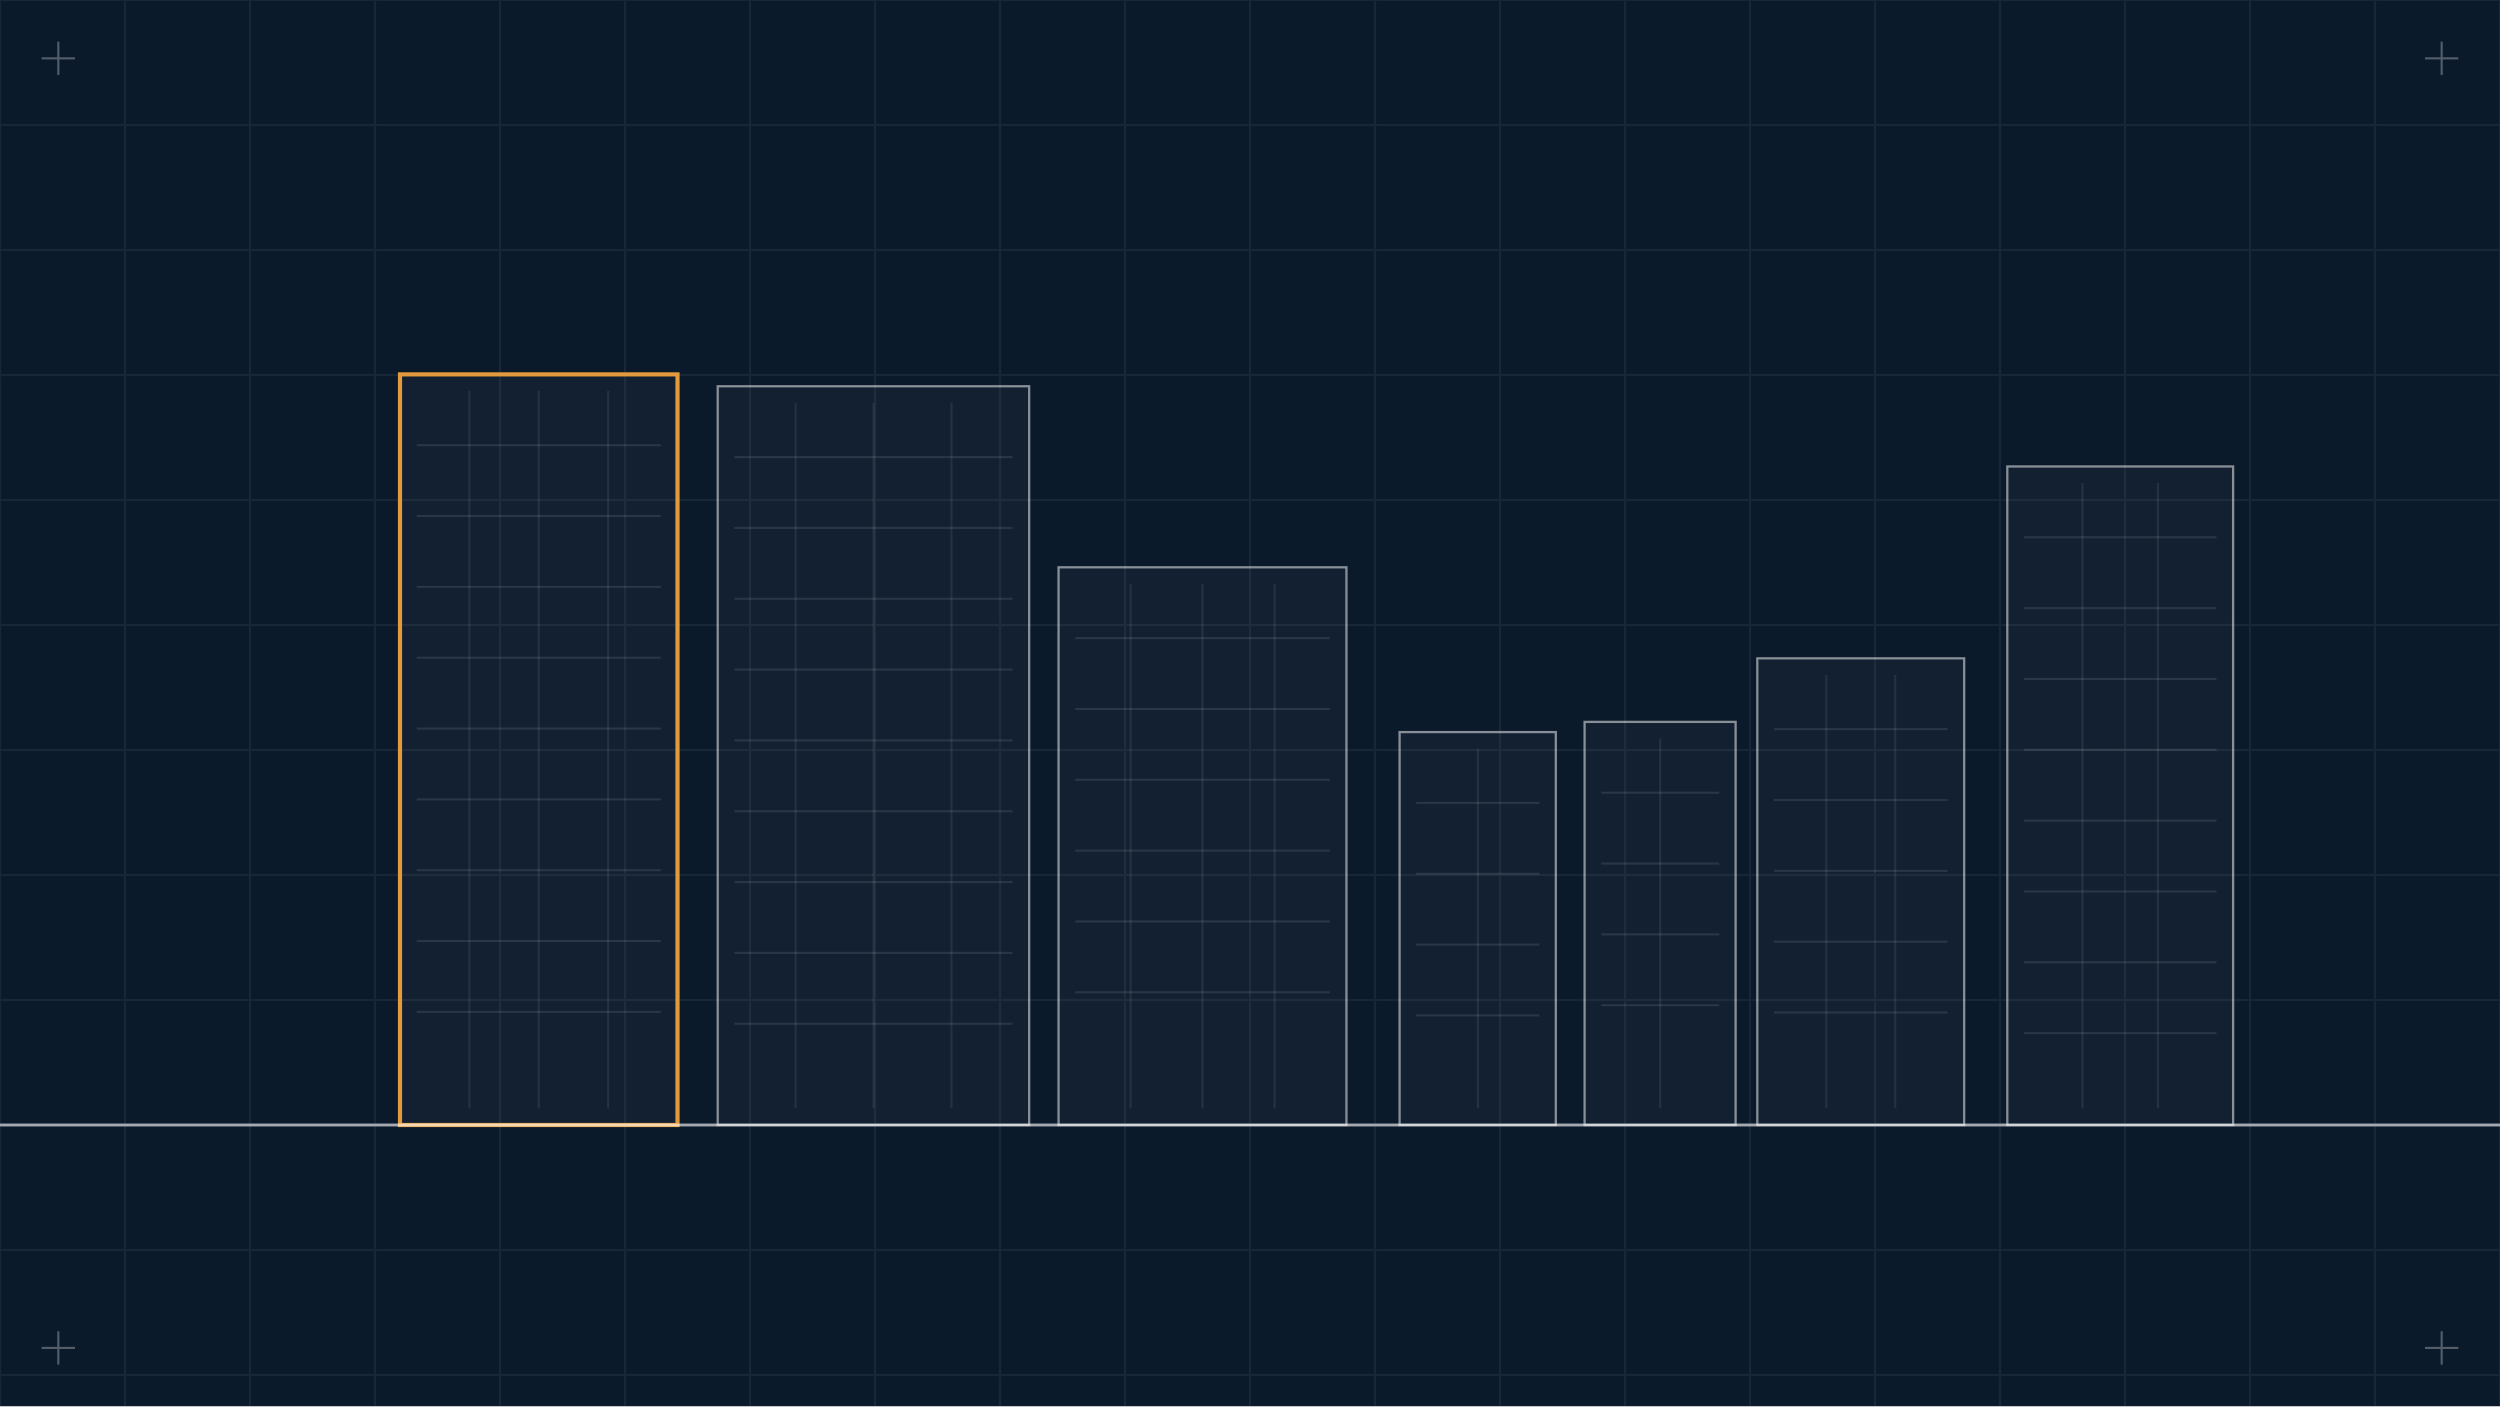
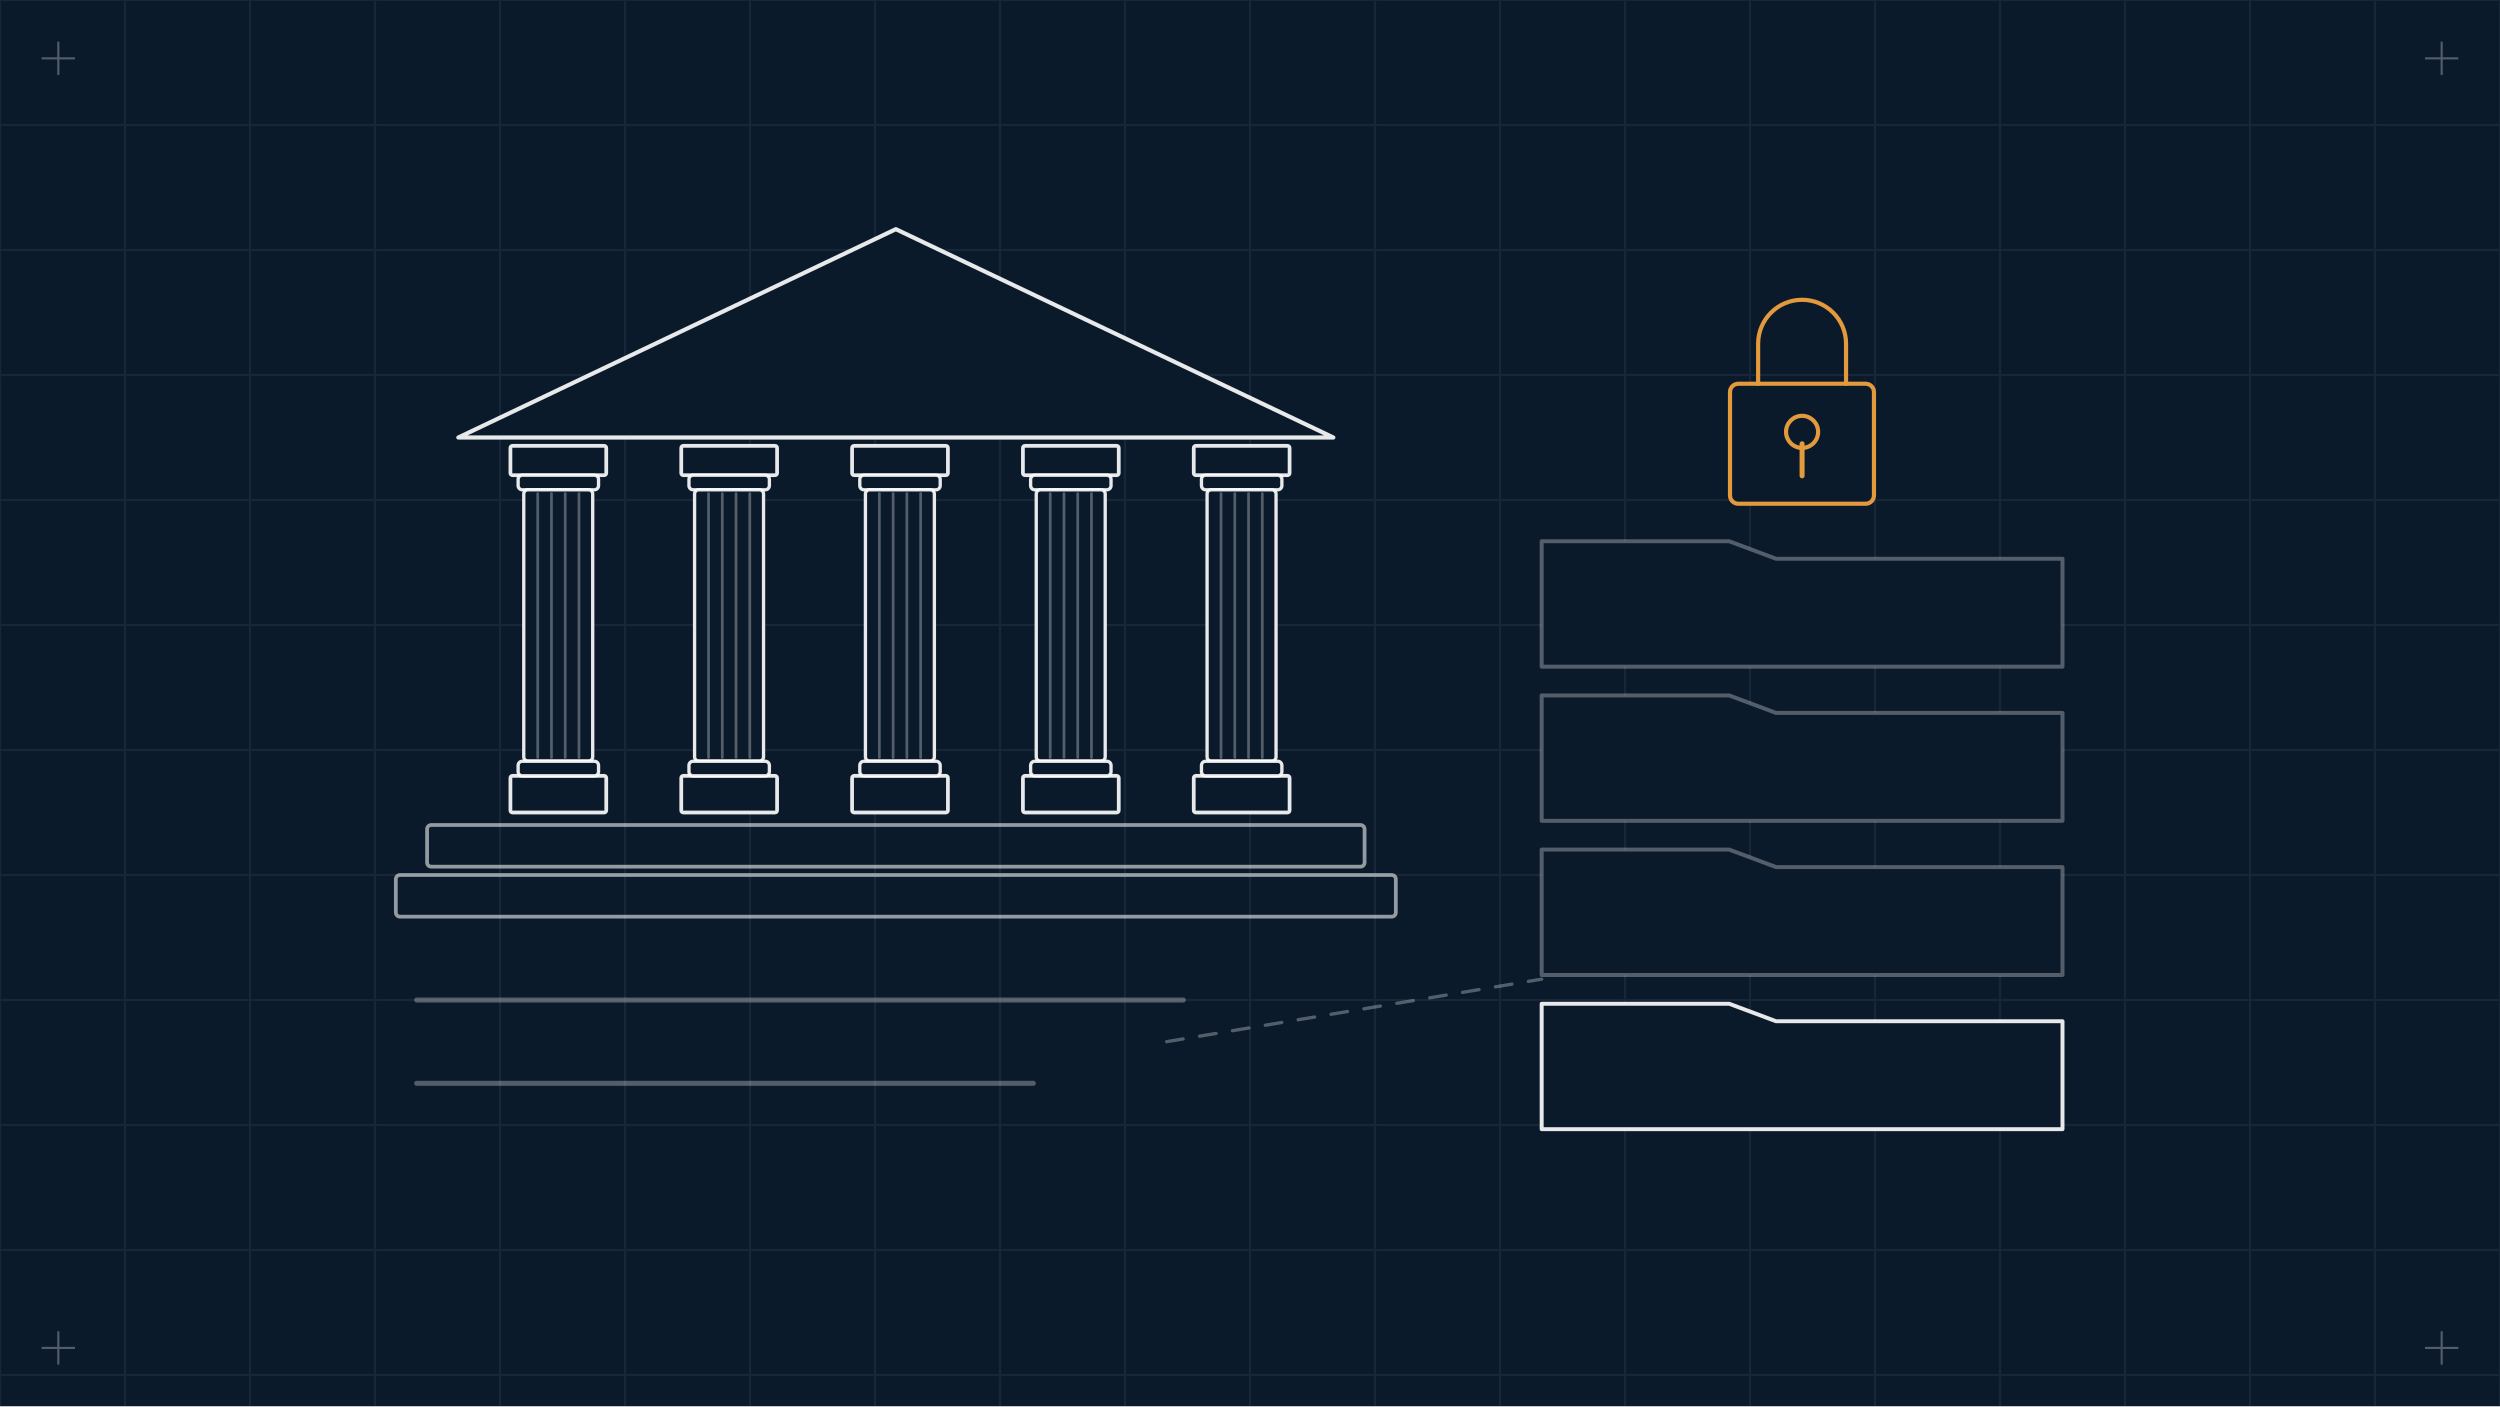
- <svg xmlns="http://www.w3.org/2000/svg" viewBox="0 0 1200 675" role="img" aria-label="Abstract illustration of building blocks with one highlighted block">
+ <svg xmlns="http://www.w3.org/2000/svg" viewBox="0 0 1200 675" role="img" aria-label="A courthouse facade above a stack of sealed case files">
  <rect width="1200" height="675" fill="#0b1a2b" />
  <path d="M0 0V675M60 0V675M120 0V675M180 0V675M240 0V675M300 0V675M360 0V675M420 0V675M480 0V675M540 0V675M600 0V675M660 0V675M720 0V675M780 0V675M840 0V675M900 0V675M960 0V675M1020 0V675M1080 0V675M1140 0V675M1200 0V675M0 0H1200M0 60H1200M0 120H1200M0 180H1200M0 240H1200M0 300H1200M0 360H1200M0 420H1200M0 480H1200M0 540H1200M0 600H1200M0 660H1200" stroke="rgba(255,255,255,.055)" stroke-width="1" fill="none" />
  <path d="M20 28h16M28 20v16" stroke="rgba(255,255,255,.3)" stroke-width="1" />
  <path d="M1164 28h16M1172 20v16" stroke="rgba(255,255,255,.3)" stroke-width="1" />
  <path d="M20 647h16M28 639v16" stroke="rgba(255,255,255,.3)" stroke-width="1" />
  <path d="M1164 647h16M1172 639v16" stroke="rgba(255,255,255,.3)" stroke-width="1" />
-   <rect x="192" y="179.7" width="133.2" height="360.3" fill="rgba(255,255,255,.03)" stroke="#e39a3d" stroke-width="2" />
-   <path d="M200 213.7H317.2" stroke="rgba(255,255,255,.1)" stroke-width="1" />
-   <path d="M200 247.7H317.2" stroke="rgba(255,255,255,.1)" stroke-width="1" />
-   <path d="M200 281.7H317.2" stroke="rgba(255,255,255,.1)" stroke-width="1" />
-   <path d="M200 315.7H317.2" stroke="rgba(255,255,255,.1)" stroke-width="1" />
-   <path d="M200 349.7H317.2" stroke="rgba(255,255,255,.1)" stroke-width="1" />
-   <path d="M200 383.7H317.2" stroke="rgba(255,255,255,.1)" stroke-width="1" />
-   <path d="M200 417.7H317.2" stroke="rgba(255,255,255,.1)" stroke-width="1" />
-   <path d="M200 451.7H317.2" stroke="rgba(255,255,255,.1)" stroke-width="1" />
-   <path d="M200 485.7H317.2" stroke="rgba(255,255,255,.1)" stroke-width="1" />
-   <path d="M225.3 187.7V532" stroke="rgba(255,255,255,.08)" stroke-width="1" />
-   <path d="M258.6 187.7V532" stroke="rgba(255,255,255,.08)" stroke-width="1" />
-   <path d="M291.9 187.7V532" stroke="rgba(255,255,255,.08)" stroke-width="1" />
-   <rect x="344.5" y="185.4" width="149.5" height="354.6" fill="rgba(255,255,255,.03)" stroke="rgba(255,255,255,.5)" stroke-width="1.1" />
-   <path d="M352.5 219.4H486" stroke="rgba(255,255,255,.1)" stroke-width="1" />
-   <path d="M352.5 253.4H486" stroke="rgba(255,255,255,.1)" stroke-width="1" />
-   <path d="M352.5 287.4H486" stroke="rgba(255,255,255,.1)" stroke-width="1" />
-   <path d="M352.5 321.4H486" stroke="rgba(255,255,255,.1)" stroke-width="1" />
-   <path d="M352.5 355.4H486" stroke="rgba(255,255,255,.1)" stroke-width="1" />
-   <path d="M352.5 389.4H486" stroke="rgba(255,255,255,.1)" stroke-width="1" />
-   <path d="M352.5 423.4H486" stroke="rgba(255,255,255,.1)" stroke-width="1" />
-   <path d="M352.5 457.4H486" stroke="rgba(255,255,255,.1)" stroke-width="1" />
-   <path d="M352.5 491.4H486" stroke="rgba(255,255,255,.1)" stroke-width="1" />
-   <path d="M381.9 193.4V532" stroke="rgba(255,255,255,.08)" stroke-width="1" />
-   <path d="M419.3 193.4V532" stroke="rgba(255,255,255,.08)" stroke-width="1" />
-   <path d="M456.7 193.4V532" stroke="rgba(255,255,255,.08)" stroke-width="1" />
-   <rect x="508.1" y="272.3" width="138.2" height="267.7" fill="rgba(255,255,255,.03)" stroke="rgba(255,255,255,.5)" stroke-width="1.1" />
-   <path d="M516.1 306.3H638.3" stroke="rgba(255,255,255,.1)" stroke-width="1" />
-   <path d="M516.1 340.3H638.3" stroke="rgba(255,255,255,.1)" stroke-width="1" />
-   <path d="M516.1 374.3H638.3" stroke="rgba(255,255,255,.1)" stroke-width="1" />
-   <path d="M516.1 408.3H638.3" stroke="rgba(255,255,255,.1)" stroke-width="1" />
-   <path d="M516.1 442.3H638.3" stroke="rgba(255,255,255,.1)" stroke-width="1" />
-   <path d="M516.1 476.3H638.3" stroke="rgba(255,255,255,.1)" stroke-width="1" />
-   <path d="M542.7 280.3V532" stroke="rgba(255,255,255,.08)" stroke-width="1" />
-   <path d="M577.2 280.3V532" stroke="rgba(255,255,255,.08)" stroke-width="1" />
-   <path d="M611.8 280.3V532" stroke="rgba(255,255,255,.08)" stroke-width="1" />
-   <rect x="671.8" y="351.4" width="75" height="188.6" fill="rgba(255,255,255,.03)" stroke="rgba(255,255,255,.5)" stroke-width="1.1" />
-   <path d="M679.8 385.4H738.9" stroke="rgba(255,255,255,.1)" stroke-width="1" />
-   <path d="M679.8 419.4H738.9" stroke="rgba(255,255,255,.1)" stroke-width="1" />
-   <path d="M679.8 453.4H738.9" stroke="rgba(255,255,255,.1)" stroke-width="1" />
-   <path d="M679.8 487.4H738.9" stroke="rgba(255,255,255,.1)" stroke-width="1" />
-   <path d="M709.4 359.4V532" stroke="rgba(255,255,255,.08)" stroke-width="1" />
-   <rect x="760.6" y="346.5" width="72.5" height="193.5" fill="rgba(255,255,255,.03)" stroke="rgba(255,255,255,.5)" stroke-width="1.1" />
-   <path d="M768.6 380.5H825.2" stroke="rgba(255,255,255,.1)" stroke-width="1" />
-   <path d="M768.6 414.5H825.2" stroke="rgba(255,255,255,.1)" stroke-width="1" />
-   <path d="M768.6 448.5H825.2" stroke="rgba(255,255,255,.1)" stroke-width="1" />
-   <path d="M768.6 482.5H825.2" stroke="rgba(255,255,255,.1)" stroke-width="1" />
-   <path d="M796.9 354.5V532" stroke="rgba(255,255,255,.08)" stroke-width="1" />
-   <rect x="843.5" y="316" width="99.3" height="224" fill="rgba(255,255,255,.03)" stroke="rgba(255,255,255,.5)" stroke-width="1.1" />
-   <path d="M851.5 350H934.8" stroke="rgba(255,255,255,.1)" stroke-width="1" />
-   <path d="M851.5 384H934.8" stroke="rgba(255,255,255,.1)" stroke-width="1" />
-   <path d="M851.5 418H934.8" stroke="rgba(255,255,255,.1)" stroke-width="1" />
-   <path d="M851.5 452H934.8" stroke="rgba(255,255,255,.1)" stroke-width="1" />
-   <path d="M851.5 486H934.8" stroke="rgba(255,255,255,.1)" stroke-width="1" />
-   <path d="M876.6 324V532" stroke="rgba(255,255,255,.08)" stroke-width="1" />
-   <path d="M909.7 324V532" stroke="rgba(255,255,255,.08)" stroke-width="1" />
-   <rect x="963.5" y="223.9" width="108.4" height="316.1" fill="rgba(255,255,255,.03)" stroke="rgba(255,255,255,.5)" stroke-width="1.1" />
-   <path d="M971.5 257.9H1063.9" stroke="rgba(255,255,255,.1)" stroke-width="1" />
-   <path d="M971.5 291.9H1063.9" stroke="rgba(255,255,255,.1)" stroke-width="1" />
-   <path d="M971.5 325.9H1063.9" stroke="rgba(255,255,255,.1)" stroke-width="1" />
-   <path d="M971.5 359.9H1063.9" stroke="rgba(255,255,255,.1)" stroke-width="1" />
-   <path d="M971.5 393.9H1063.9" stroke="rgba(255,255,255,.1)" stroke-width="1" />
-   <path d="M971.5 427.9H1063.9" stroke="rgba(255,255,255,.1)" stroke-width="1" />
-   <path d="M971.5 461.9H1063.9" stroke="rgba(255,255,255,.1)" stroke-width="1" />
-   <path d="M971.5 495.9H1063.9" stroke="rgba(255,255,255,.1)" stroke-width="1" />
-   <path d="M999.6 231.9V532" stroke="rgba(255,255,255,.08)" stroke-width="1" />
-   <path d="M1035.8 231.9V532" stroke="rgba(255,255,255,.08)" stroke-width="1" />
-   <path d="M0 540H1200" stroke="rgba(255,255,255,.6)" stroke-width="1.4" />
+   <path d="M220 210L430 110L640 210Z" stroke="rgba(255,255,255,.9)" stroke-width="2" fill="#0b1a2b" stroke-linecap="round" stroke-linejoin="round" />
+   <rect x="245" y="214" width="46" height="14.1" rx="1" stroke="rgba(255,255,255,.9)" stroke-width="1.8" fill="#0b1a2b" />
+   <rect x="248.7" y="228.1" width="38.6" height="7" rx="2" stroke="rgba(255,255,255,.9)" stroke-width="1.6" fill="#0b1a2b" />
+   <rect x="251.4" y="235.1" width="33.1" height="130.2" rx="2" stroke="rgba(255,255,255,.9)" stroke-width="1.6" fill="#0b1a2b" />
+   <path d="M258.1 236.9L258.1 363.6" stroke="rgba(255,255,255,.3)" stroke-width="1.3" fill="none" stroke-linecap="round" stroke-linejoin="round" />
+   <path d="M264.7 236.9L264.7 363.6" stroke="rgba(255,255,255,.3)" stroke-width="1.3" fill="none" stroke-linecap="round" stroke-linejoin="round" />
+   <path d="M271.3 236.9L271.3 363.6" stroke="rgba(255,255,255,.3)" stroke-width="1.3" fill="none" stroke-linecap="round" stroke-linejoin="round" />
+   <path d="M277.9 236.9L277.9 363.6" stroke="rgba(255,255,255,.3)" stroke-width="1.3" fill="none" stroke-linecap="round" stroke-linejoin="round" />
+   <rect x="245" y="372.4" width="46" height="17.6" rx="1" stroke="rgba(255,255,255,.9)" stroke-width="1.8" fill="#0b1a2b" />
+   <rect x="248.7" y="365.4" width="38.6" height="7" rx="2" stroke="rgba(255,255,255,.9)" stroke-width="1.6" fill="#0b1a2b" />
+   <rect x="327" y="214" width="46" height="14.1" rx="1" stroke="rgba(255,255,255,.9)" stroke-width="1.8" fill="#0b1a2b" />
+   <rect x="330.7" y="228.1" width="38.6" height="7" rx="2" stroke="rgba(255,255,255,.9)" stroke-width="1.6" fill="#0b1a2b" />
+   <rect x="333.4" y="235.1" width="33.1" height="130.2" rx="2" stroke="rgba(255,255,255,.9)" stroke-width="1.6" fill="#0b1a2b" />
+   <path d="M340.1 236.9L340.1 363.6" stroke="rgba(255,255,255,.3)" stroke-width="1.3" fill="none" stroke-linecap="round" stroke-linejoin="round" />
+   <path d="M346.7 236.9L346.7 363.6" stroke="rgba(255,255,255,.3)" stroke-width="1.3" fill="none" stroke-linecap="round" stroke-linejoin="round" />
+   <path d="M353.3 236.9L353.3 363.6" stroke="rgba(255,255,255,.3)" stroke-width="1.3" fill="none" stroke-linecap="round" stroke-linejoin="round" />
+   <path d="M359.9 236.9L359.9 363.6" stroke="rgba(255,255,255,.3)" stroke-width="1.3" fill="none" stroke-linecap="round" stroke-linejoin="round" />
+   <rect x="327" y="372.4" width="46" height="17.6" rx="1" stroke="rgba(255,255,255,.9)" stroke-width="1.8" fill="#0b1a2b" />
+   <rect x="330.7" y="365.4" width="38.6" height="7" rx="2" stroke="rgba(255,255,255,.9)" stroke-width="1.6" fill="#0b1a2b" />
+   <rect x="409" y="214" width="46" height="14.1" rx="1" stroke="rgba(255,255,255,.9)" stroke-width="1.8" fill="#0b1a2b" />
+   <rect x="412.7" y="228.1" width="38.6" height="7" rx="2" stroke="rgba(255,255,255,.9)" stroke-width="1.6" fill="#0b1a2b" />
+   <rect x="415.4" y="235.1" width="33.1" height="130.2" rx="2" stroke="rgba(255,255,255,.9)" stroke-width="1.6" fill="#0b1a2b" />
+   <path d="M422.1 236.9L422.1 363.6" stroke="rgba(255,255,255,.3)" stroke-width="1.3" fill="none" stroke-linecap="round" stroke-linejoin="round" />
+   <path d="M428.7 236.9L428.7 363.6" stroke="rgba(255,255,255,.3)" stroke-width="1.3" fill="none" stroke-linecap="round" stroke-linejoin="round" />
+   <path d="M435.3 236.9L435.3 363.6" stroke="rgba(255,255,255,.3)" stroke-width="1.3" fill="none" stroke-linecap="round" stroke-linejoin="round" />
+   <path d="M441.9 236.9L441.9 363.6" stroke="rgba(255,255,255,.3)" stroke-width="1.3" fill="none" stroke-linecap="round" stroke-linejoin="round" />
+   <rect x="409" y="372.4" width="46" height="17.6" rx="1" stroke="rgba(255,255,255,.9)" stroke-width="1.8" fill="#0b1a2b" />
+   <rect x="412.7" y="365.4" width="38.6" height="7" rx="2" stroke="rgba(255,255,255,.9)" stroke-width="1.6" fill="#0b1a2b" />
+   <rect x="491" y="214" width="46" height="14.1" rx="1" stroke="rgba(255,255,255,.9)" stroke-width="1.8" fill="#0b1a2b" />
+   <rect x="494.7" y="228.1" width="38.6" height="7" rx="2" stroke="rgba(255,255,255,.9)" stroke-width="1.6" fill="#0b1a2b" />
+   <rect x="497.4" y="235.1" width="33.1" height="130.2" rx="2" stroke="rgba(255,255,255,.9)" stroke-width="1.6" fill="#0b1a2b" />
+   <path d="M504.1 236.9L504.1 363.6" stroke="rgba(255,255,255,.3)" stroke-width="1.3" fill="none" stroke-linecap="round" stroke-linejoin="round" />
+   <path d="M510.7 236.9L510.7 363.6" stroke="rgba(255,255,255,.3)" stroke-width="1.3" fill="none" stroke-linecap="round" stroke-linejoin="round" />
+   <path d="M517.3 236.9L517.3 363.6" stroke="rgba(255,255,255,.3)" stroke-width="1.3" fill="none" stroke-linecap="round" stroke-linejoin="round" />
+   <path d="M523.9 236.9L523.9 363.6" stroke="rgba(255,255,255,.3)" stroke-width="1.3" fill="none" stroke-linecap="round" stroke-linejoin="round" />
+   <rect x="491" y="372.4" width="46" height="17.6" rx="1" stroke="rgba(255,255,255,.9)" stroke-width="1.8" fill="#0b1a2b" />
+   <rect x="494.7" y="365.4" width="38.6" height="7" rx="2" stroke="rgba(255,255,255,.9)" stroke-width="1.6" fill="#0b1a2b" />
+   <rect x="573" y="214" width="46" height="14.1" rx="1" stroke="rgba(255,255,255,.9)" stroke-width="1.8" fill="#0b1a2b" />
+   <rect x="576.7" y="228.1" width="38.6" height="7" rx="2" stroke="rgba(255,255,255,.9)" stroke-width="1.6" fill="#0b1a2b" />
+   <rect x="579.4" y="235.1" width="33.1" height="130.2" rx="2" stroke="rgba(255,255,255,.9)" stroke-width="1.6" fill="#0b1a2b" />
+   <path d="M586.1 236.9L586.1 363.6" stroke="rgba(255,255,255,.3)" stroke-width="1.3" fill="none" stroke-linecap="round" stroke-linejoin="round" />
+   <path d="M592.7 236.9L592.7 363.6" stroke="rgba(255,255,255,.3)" stroke-width="1.3" fill="none" stroke-linecap="round" stroke-linejoin="round" />
+   <path d="M599.3 236.9L599.3 363.6" stroke="rgba(255,255,255,.3)" stroke-width="1.3" fill="none" stroke-linecap="round" stroke-linejoin="round" />
+   <path d="M605.9 236.9L605.9 363.6" stroke="rgba(255,255,255,.3)" stroke-width="1.3" fill="none" stroke-linecap="round" stroke-linejoin="round" />
+   <rect x="573" y="372.4" width="46" height="17.6" rx="1" stroke="rgba(255,255,255,.9)" stroke-width="1.8" fill="#0b1a2b" />
+   <rect x="576.7" y="365.4" width="38.6" height="7" rx="2" stroke="rgba(255,255,255,.9)" stroke-width="1.6" fill="#0b1a2b" />
+   <rect x="205" y="396" width="450" height="20" rx="2" stroke="rgba(255,255,255,.56)" stroke-width="1.8" fill="none" />
+   <rect x="190" y="420" width="480" height="20" rx="2" stroke="rgba(255,255,255,.56)" stroke-width="1.8" fill="none" />
+   <path d="M740 320V259.8H830L852.5 268.2H990V320Z" stroke="rgba(255,255,255,.3)" stroke-width="1.9" fill="#0b1a2b" stroke-linecap="round" stroke-linejoin="round" />
+   <path d="M740 394V333.8H830L852.5 342.2H990V394Z" stroke="rgba(255,255,255,.3)" stroke-width="1.9" fill="#0b1a2b" stroke-linecap="round" stroke-linejoin="round" />
+   <path d="M740 468V407.8H830L852.5 416.2H990V468Z" stroke="rgba(255,255,255,.3)" stroke-width="1.9" fill="#0b1a2b" stroke-linecap="round" stroke-linejoin="round" />
+   <path d="M740 542V481.8H830L852.5 490.2H990V542Z" stroke="rgba(255,255,255,.9)" stroke-width="1.9" fill="#0b1a2b" stroke-linecap="round" stroke-linejoin="round" />
+   <rect x="830.4" y="184.2" width="69.1" height="57.6" rx="4" stroke="#e39a3d" stroke-width="2" fill="#0b1a2b" />
+   <path d="M843.9 184.2V165a21.1 21.1 0 0 1 42.2 0V184.2" stroke="#e39a3d" stroke-width="2" fill="none" stroke-linecap="round" stroke-linejoin="round" />
+   <circle cx="865" cy="207.3" r="7.7" stroke="#e39a3d" stroke-width="2" fill="none" />
+   <path d="M865 213L865 228.4" stroke="#e39a3d" stroke-width="2.4" fill="none" stroke-linecap="round" stroke-linejoin="round" />
+   <path d="M200 480L568 480" stroke="rgba(255,255,255,.3)" stroke-width="2.4" fill="none" stroke-linecap="round" stroke-linejoin="round" />
+   <path d="M200 520L496 520" stroke="rgba(255,255,255,.3)" stroke-width="2.4" fill="none" stroke-linecap="round" stroke-linejoin="round" />
+   <path d="M560 500L740 470" stroke="rgba(255,255,255,.3)" stroke-width="1.6" fill="none" stroke-dasharray="8 8" stroke-linecap="round" stroke-linejoin="round" />
</svg>
